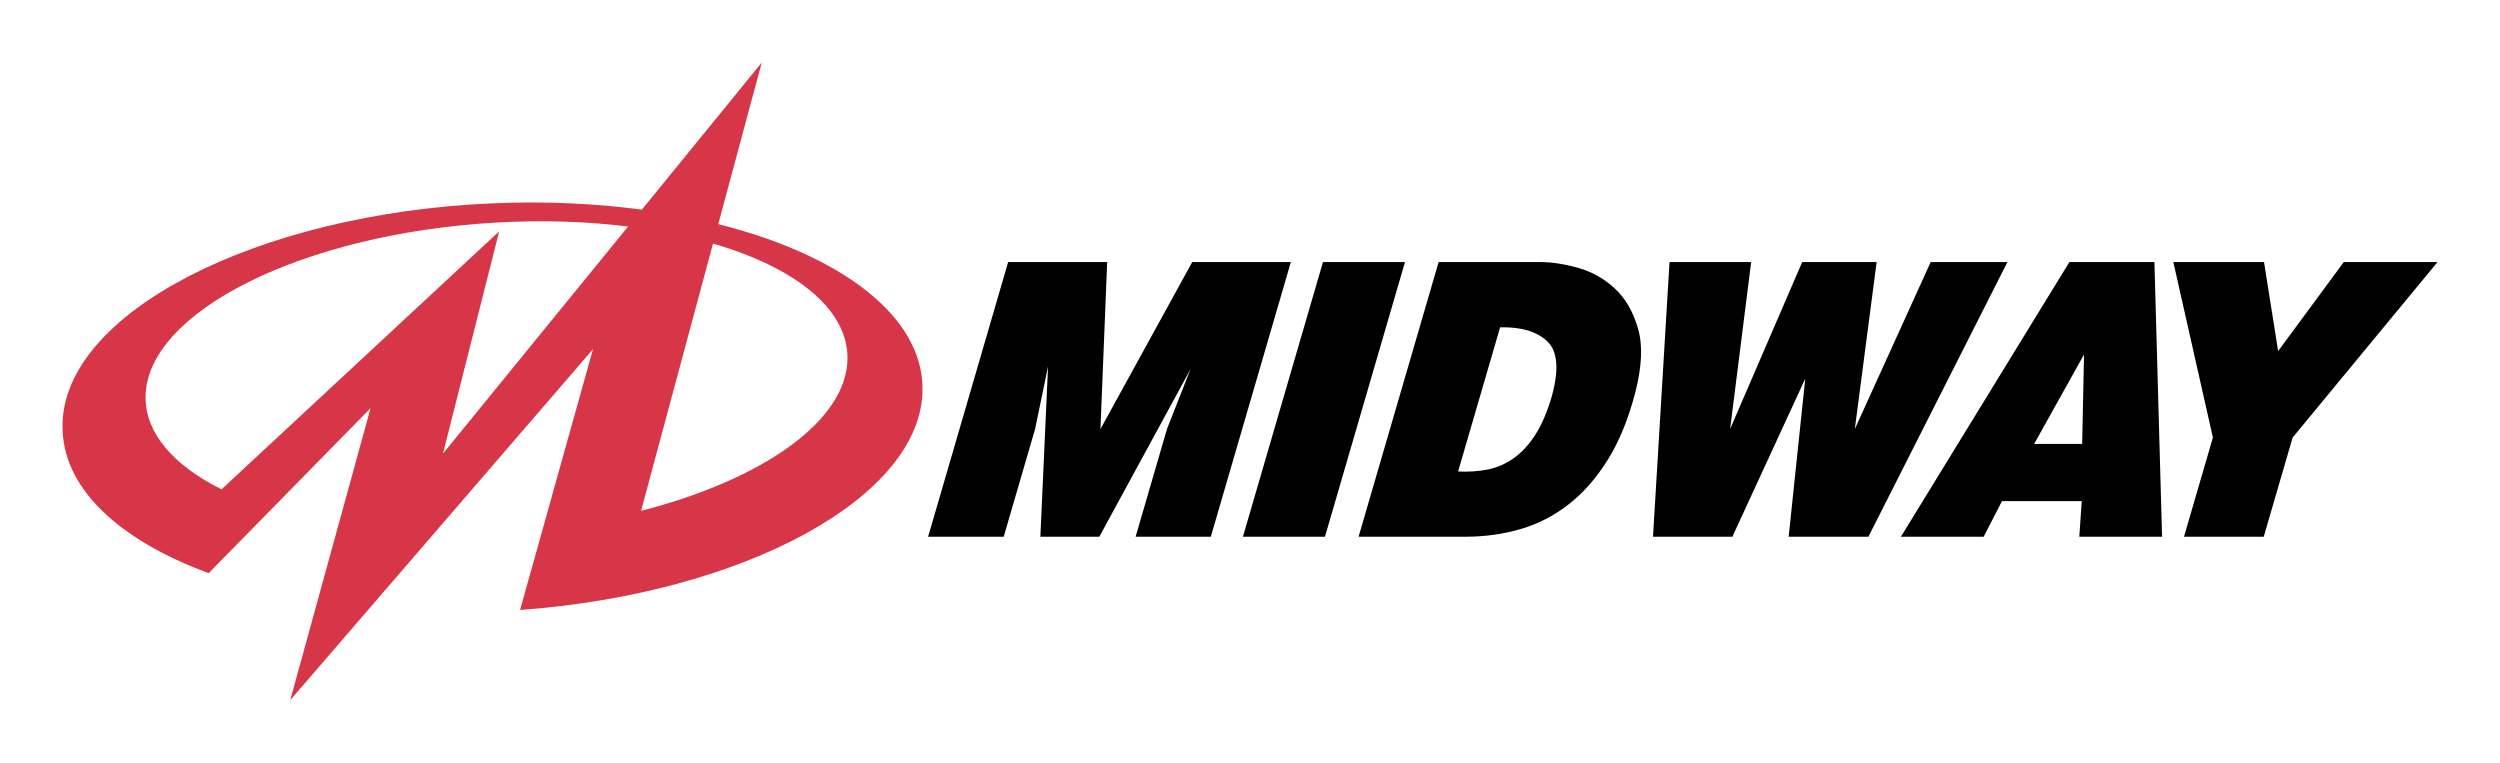
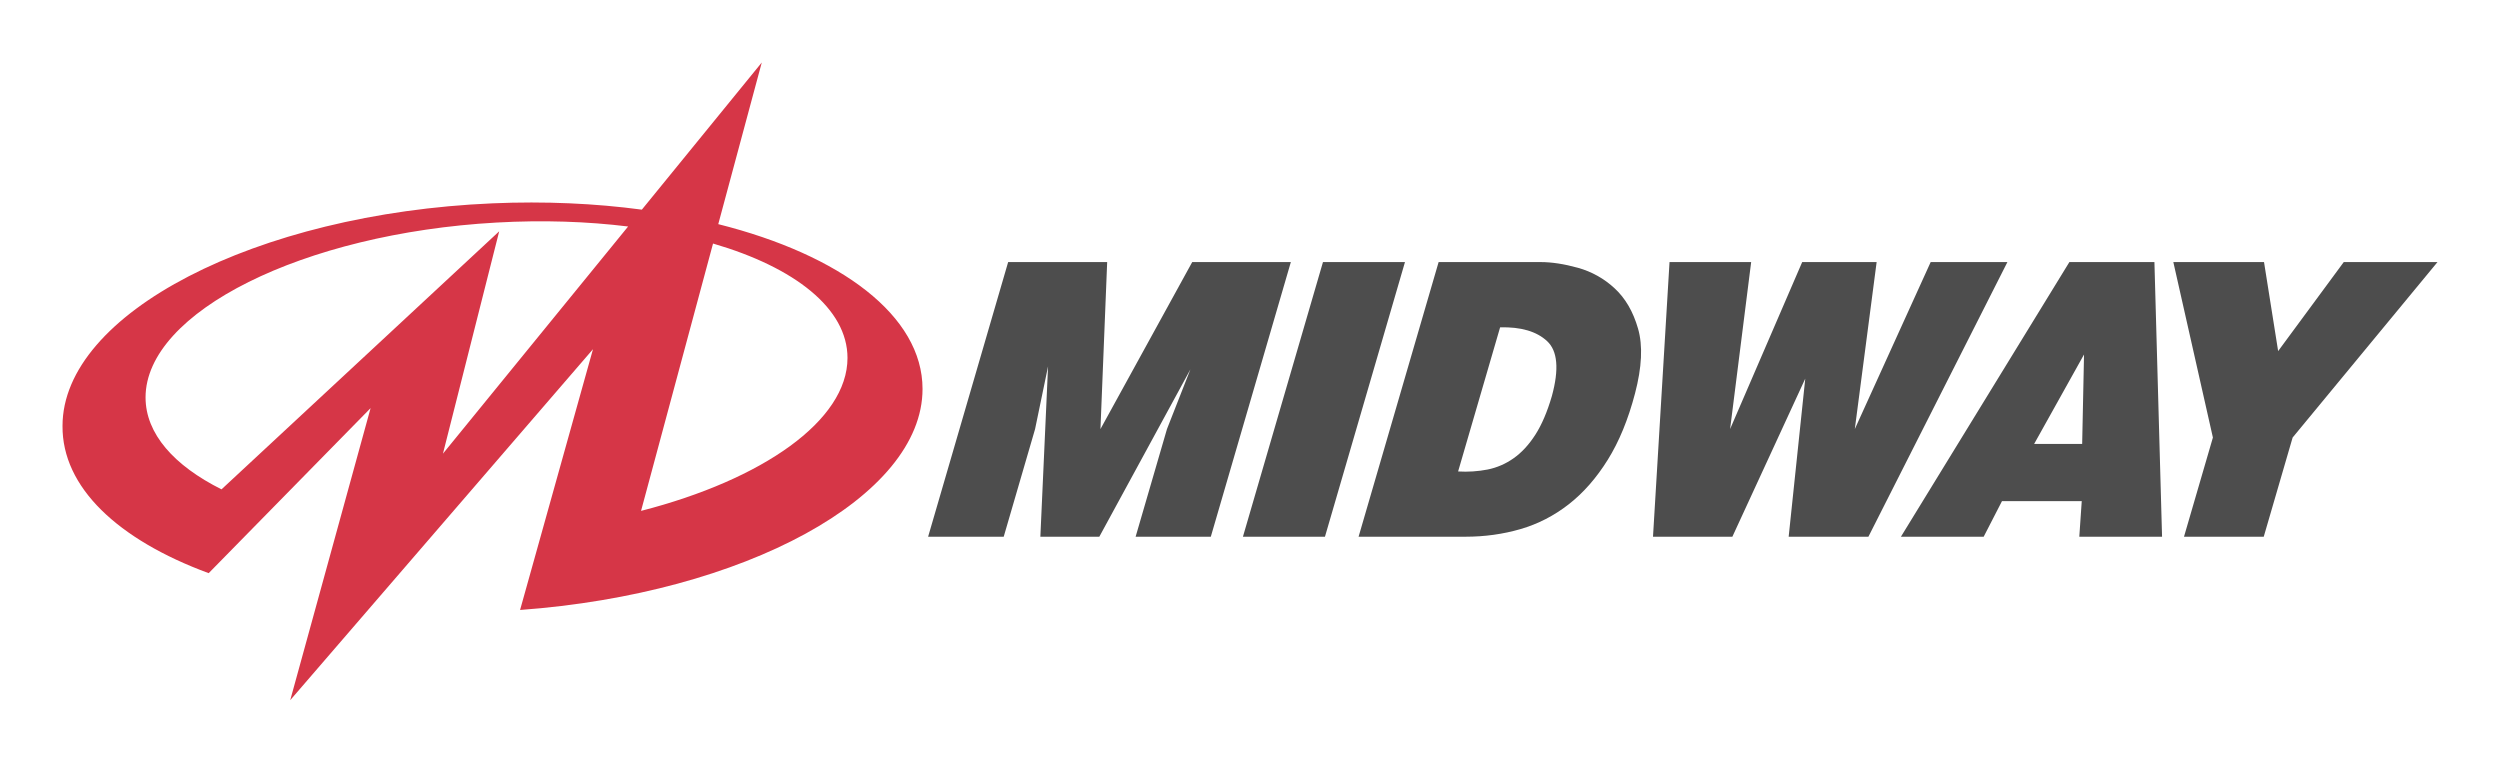
- <svg xmlns="http://www.w3.org/2000/svg" width="400" height="122.024" xml:space="preserve">
-   <path d="m50.359 107.836-13.702-16.81 4.163 16.455-20.55-19.096c-3.516 1.761-5.62 4.116-5.62 6.802 0 6.322 11.666 12.136 25.972 12.941 3.44.193 6.727.08 9.737-.292zm.957-21.045 5.327 19.784c6.052-1.765 9.95-4.811 9.95-8.466 0-4.64-6.281-9.005-15.277-11.318zm-25.96-14.005 5.947 21.61-11.982-12.213C12.573 84.67 8.469 88.555 8.505 93.077c0 8.319 14.294 15.719 31.82 16.473 3.883.167 7.607-.007 11.051-.467l8.874 10.888-3.22-11.961c9.06-2.278 15.116-6.782 15.116-12.196 0-7.994-13.2-15.14-29.782-16.355l5.396 19.298-22.403-25.971" style="fill:#d63647;fill-opacity:1;fill-rule:evenodd;stroke:none" transform="matrix(2.16218 0 0 -2.16218 -8.387 269.4)" />
-   <path d="M85.809 105.203h-7.327L72.559 84.88h5.594l2.321 7.966.961 4.642-.57-12.608h4.363l6.742 12.388-1.736-4.422-2.32-7.966h5.564l5.923 20.323h-7.299l-6.79-12.357.497 12.357M101.778 105.203 95.855 84.88h6.07l5.921 20.323h-6.068M114.886 100.373c1.54.042 2.7-.298 3.477-1.02.778-.721.896-2.074.355-4.06-.341-1.171-.75-2.128-1.227-2.87-.478-.743-1.015-1.323-1.612-1.741a5.04 5.04 0 0 0-1.921-.831 8.734 8.734 0 0 0-2.18-.142l3.108 10.664zm-4.55 4.83-5.923-20.323h7.915c1.417 0 2.772.188 4.066.564 1.293.376 2.483.988 3.569 1.834 1.085.847 2.049 1.945 2.889 3.294.84 1.348 1.513 2.984 2.017 4.909.511 1.944.586 3.543.224 4.798-.361 1.255-.938 2.248-1.732 2.98a6.542 6.542 0 0 1-2.717 1.521c-1.018.282-1.937.423-2.757.423h-7.551M127.423 105.203 126.2 84.88h5.873l5.394 11.698-1.228-11.698h5.901l10.286 20.323h-5.678l-5.614-12.357 1.615 12.357h-5.509l-5.335-12.357 1.559 12.357h-6.041M154.405 91.748l3.691 6.617-.138-6.617h-3.553zm2.607 13.455L144.546 84.88h6.124l1.355 2.634h5.902l-.181-2.634h6.124l-.565 20.323h-6.293M164.704 105.203l2.928-12.984-2.139-7.34h5.901l2.138 7.34 10.72 12.984h-6.936l-4.856-6.587-1.045 6.587h-6.711" style="fill:#000;fill-opacity:1;fill-rule:evenodd;stroke:none" transform="matrix(2.16218 0 0 -2.16218 -8.387 269.4)" />
+ <svg xmlns="http://www.w3.org/2000/svg" width="400" height="122.024" xml:space="preserve" version="1.1" id="svg43334">
+   <defs id="defs43338" />
+   <path d="m50.359 107.836-13.702-16.81 4.163 16.455-20.55-19.096c-3.516 1.761-5.62 4.116-5.62 6.802 0 6.322 11.666 12.136 25.972 12.941 3.44.193 6.727.08 9.737-.292zm.957-21.045 5.327 19.784c6.052-1.765 9.95-4.811 9.95-8.466 0-4.64-6.281-9.005-15.277-11.318zm-25.96-14.005 5.947 21.61-11.982-12.213C12.573 84.67 8.469 88.555 8.505 93.077c0 8.319 14.294 15.719 31.82 16.473 3.883.167 7.607-.007 11.051-.467l8.874 10.888-3.22-11.961c9.06-2.278 15.116-6.782 15.116-12.196 0-7.994-13.2-15.14-29.782-16.355l5.396 19.298-22.403-25.971" style="fill:#d63647;fill-opacity:1;fill-rule:evenodd;stroke:none" transform="matrix(2.16218 0 0 -2.16218 -8.387 269.4)" id="path43330" />
+   <path d="M85.809 105.203h-7.327L72.559 84.88h5.594l2.321 7.966.961 4.642-.57-12.608h4.363l6.742 12.388-1.736-4.422-2.32-7.966h5.564l5.923 20.323h-7.299l-6.79-12.357.497 12.357M101.778 105.203 95.855 84.88h6.07l5.921 20.323h-6.068M114.886 100.373c1.54.042 2.7-.298 3.477-1.02.778-.721.896-2.074.355-4.06-.341-1.171-.75-2.128-1.227-2.87-.478-.743-1.015-1.323-1.612-1.741a5.04 5.04 0 0 0-1.921-.831 8.734 8.734 0 0 0-2.18-.142l3.108 10.664zm-4.55 4.83-5.923-20.323h7.915c1.417 0 2.772.188 4.066.564 1.293.376 2.483.988 3.569 1.834 1.085.847 2.049 1.945 2.889 3.294.84 1.348 1.513 2.984 2.017 4.909.511 1.944.586 3.543.224 4.798-.361 1.255-.938 2.248-1.732 2.98a6.542 6.542 0 0 1-2.717 1.521c-1.018.282-1.937.423-2.757.423h-7.551M127.423 105.203 126.2 84.88h5.873l5.394 11.698-1.228-11.698h5.901l10.286 20.323h-5.678l-5.614-12.357 1.615 12.357h-5.509l-5.335-12.357 1.559 12.357h-6.041M154.405 91.748l3.691 6.617-.138-6.617h-3.553zm2.607 13.455L144.546 84.88h6.124l1.355 2.634h5.902l-.181-2.634h6.124l-.565 20.323h-6.293M164.704 105.203l2.928-12.984-2.139-7.34h5.901l2.138 7.34 10.72 12.984h-6.936l-4.856-6.587-1.045 6.587h-6.711" style="fill:#4d4d4d;fill-opacity:1;fill-rule:evenodd;stroke:none" transform="matrix(2.16218 0 0 -2.16218 -8.387 269.4)" id="path43332" />
</svg>
